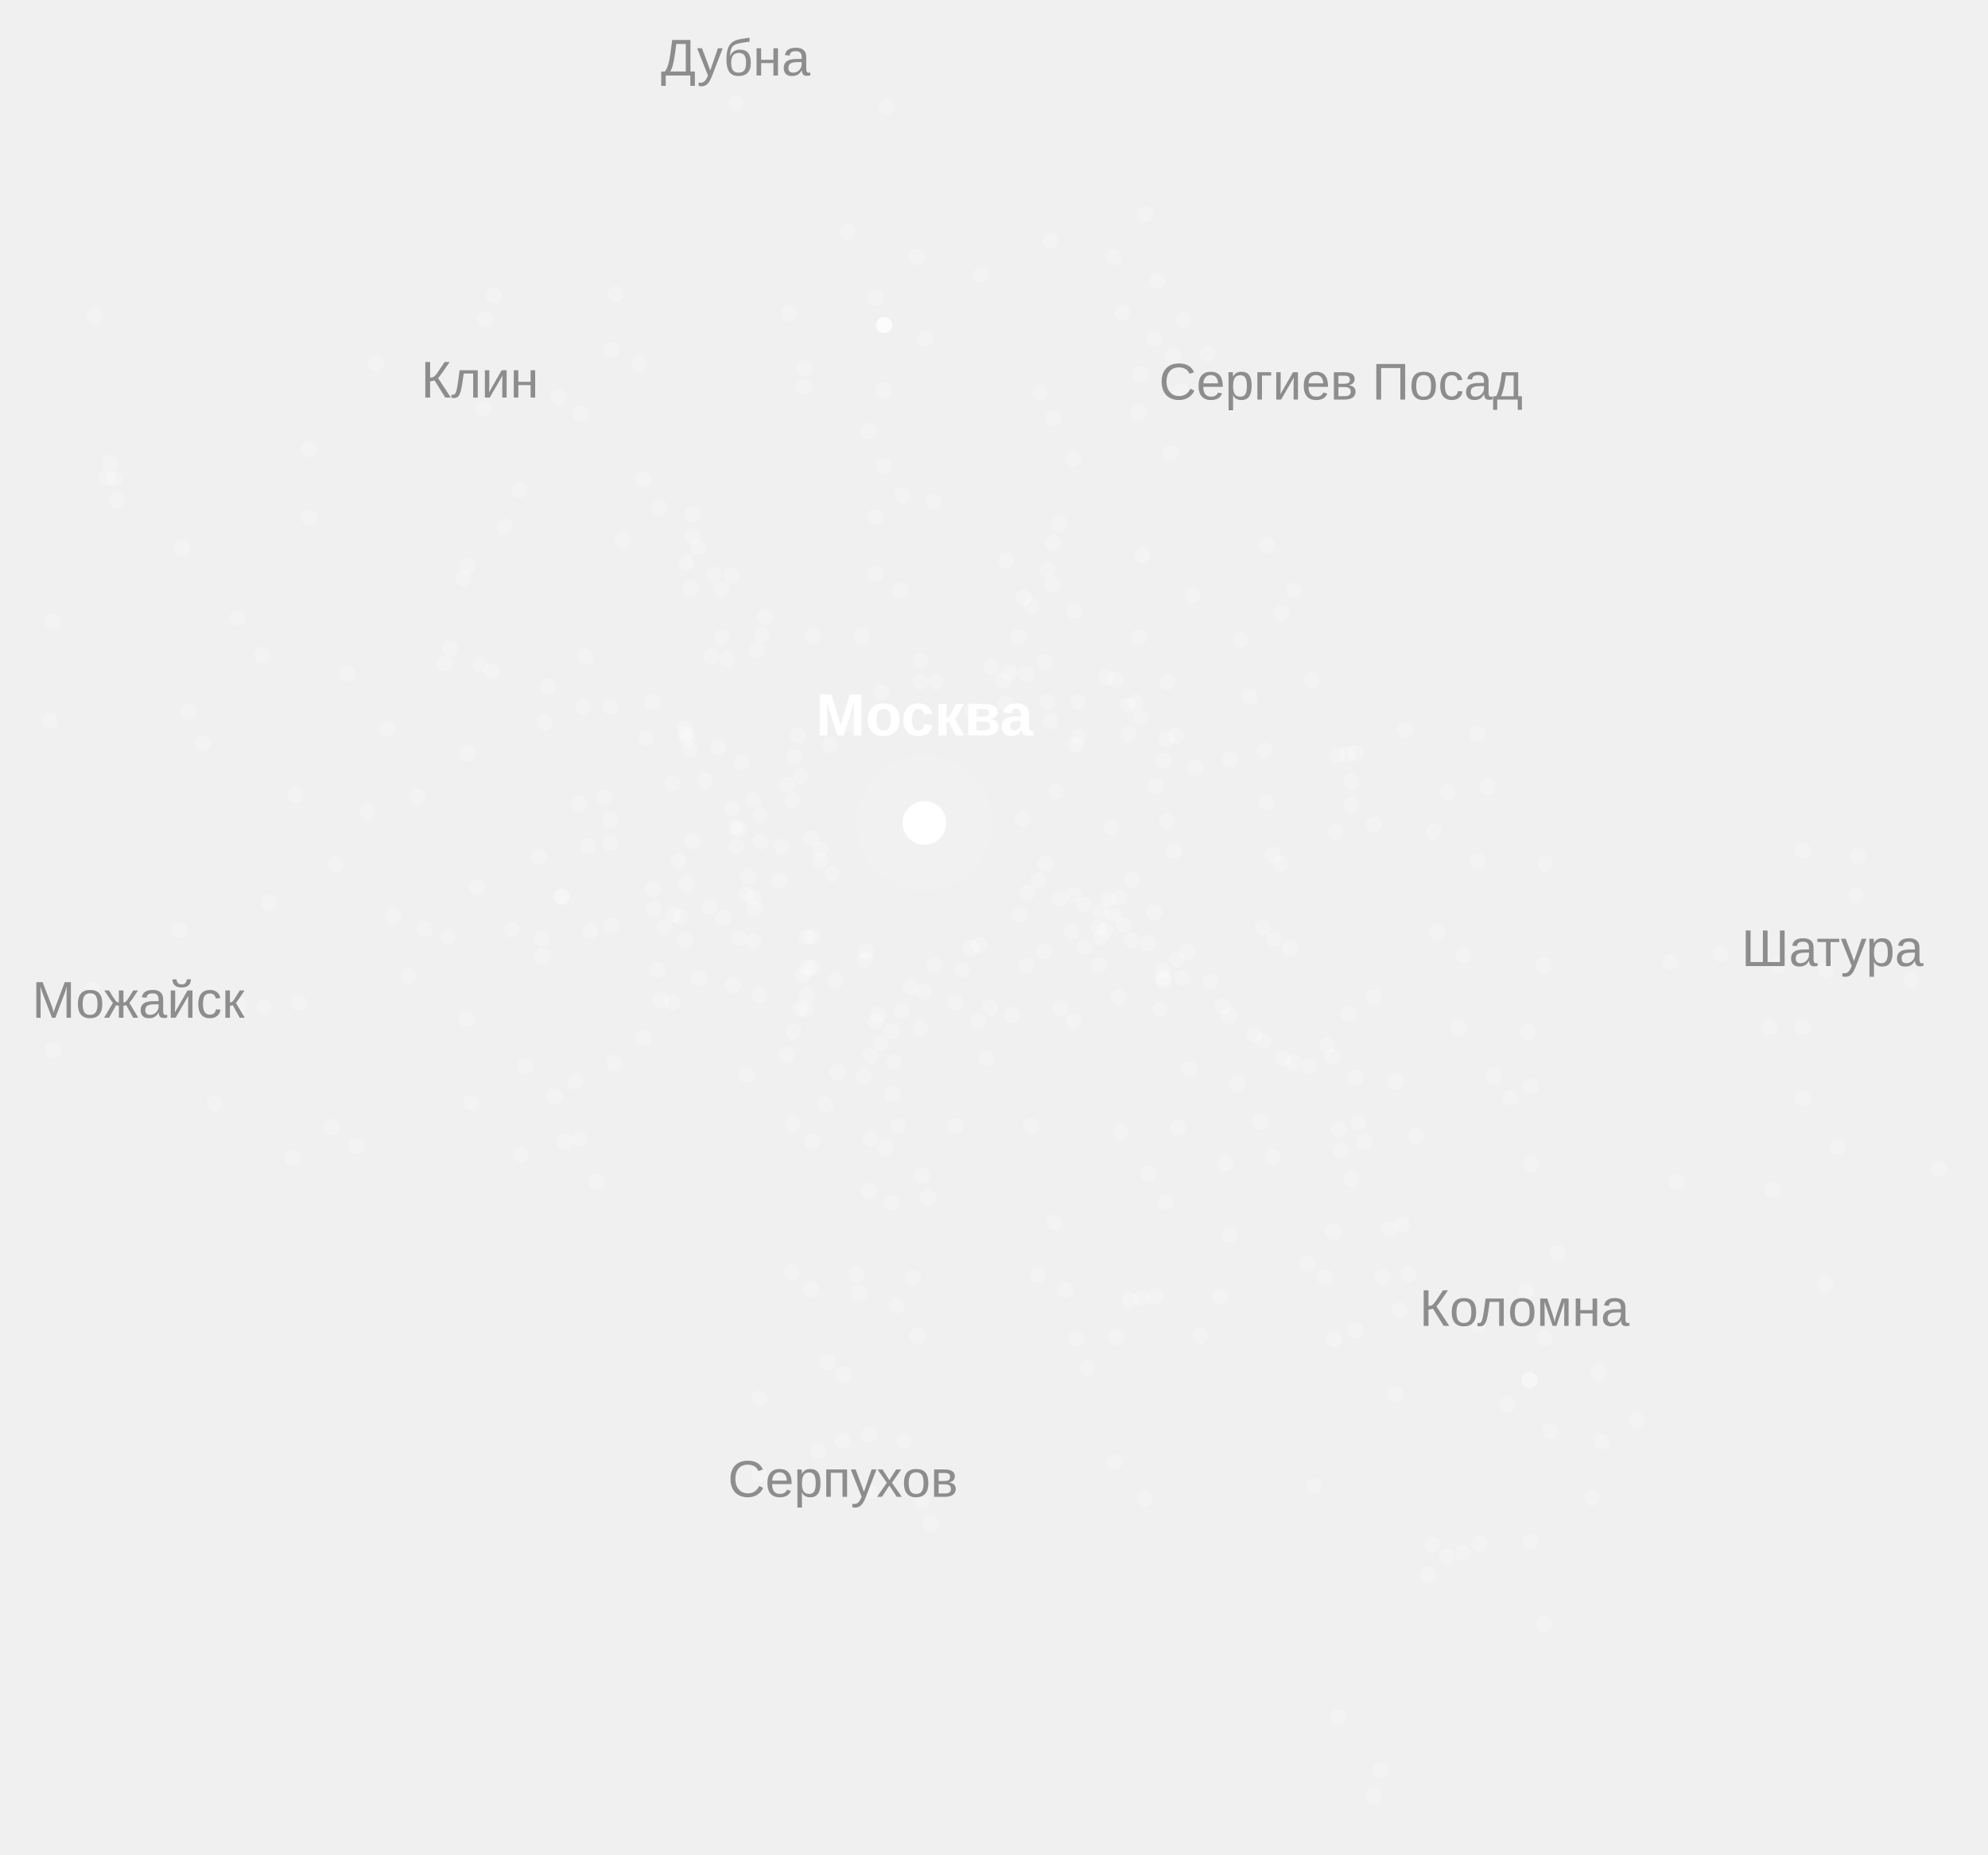
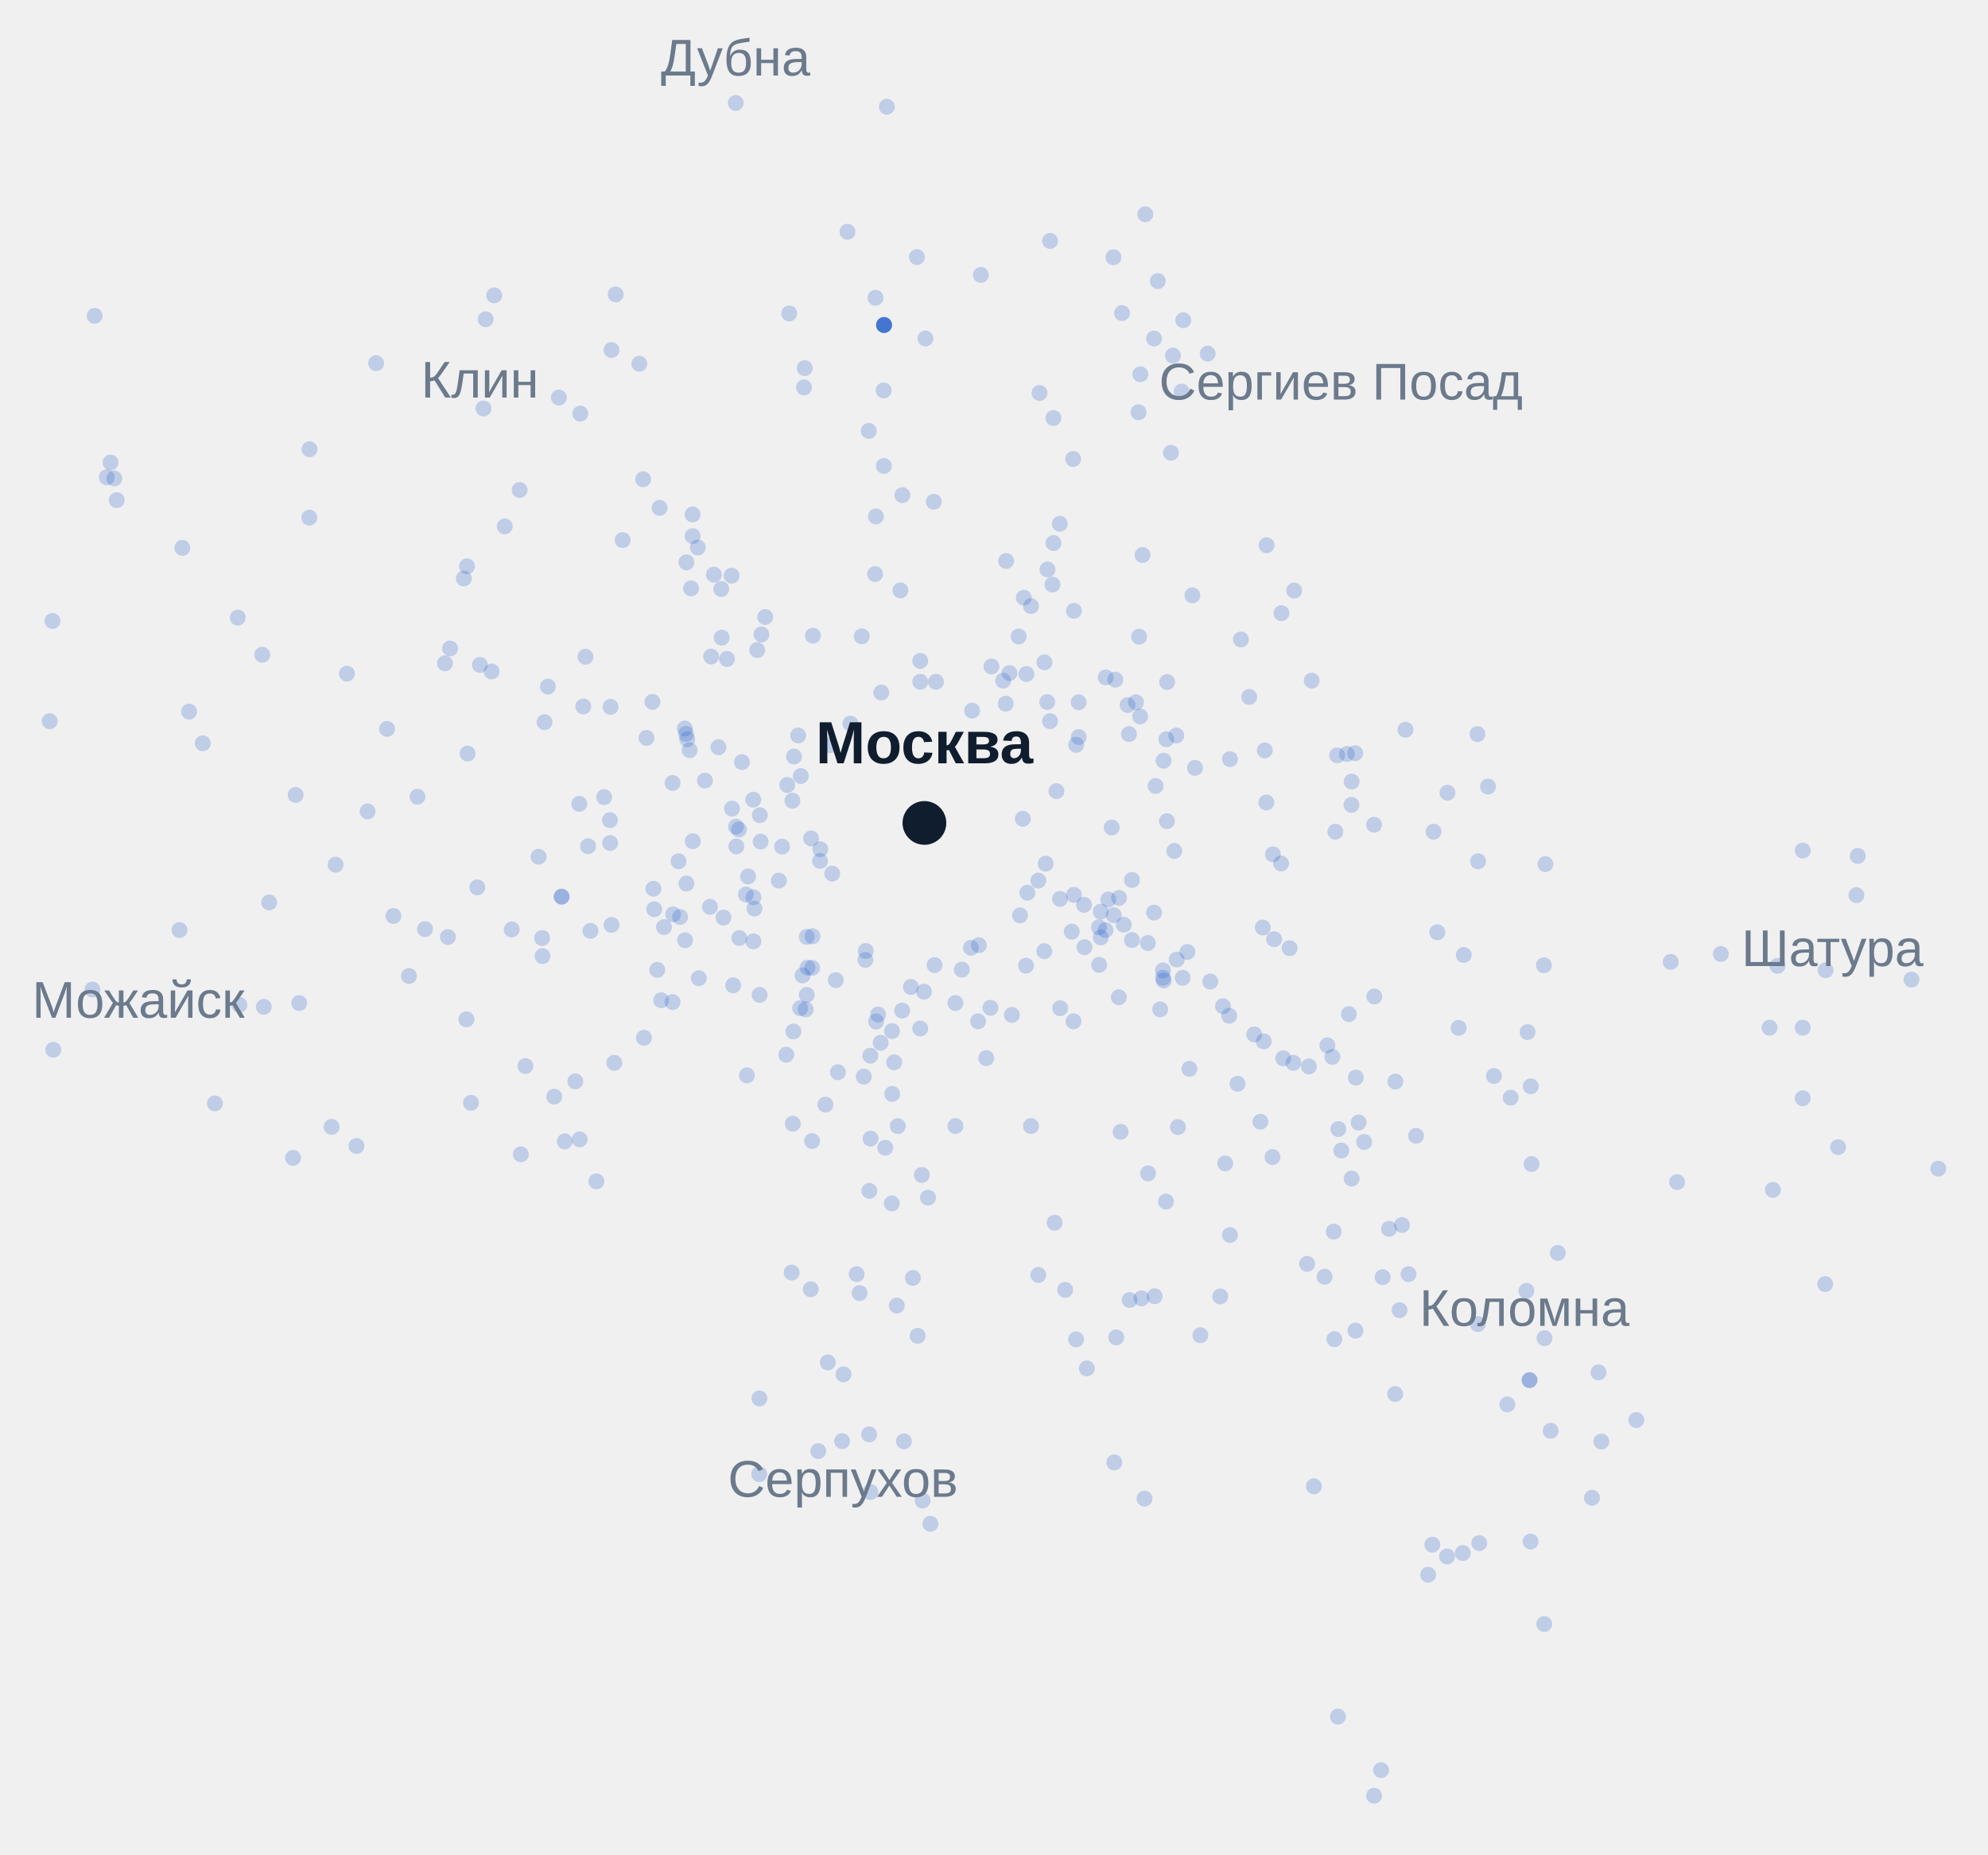
<svg xmlns="http://www.w3.org/2000/svg" viewBox="0 0 1000 933">
-   <g fill="#ffffff" fill-opacity=".22">
+   <g fill="#1556c8" fill-opacity=".22">
    <circle cx="464.8" cy="416.2" r="4" />
    <circle cx="398.8" cy="565.3" r="4" />
    <circle cx="405.3" cy="507.8" r="4" />
    <circle cx="420.4" cy="493.1" r="4" />
    <circle cx="435.5" cy="478.4" r="4" />
    <circle cx="443.0" cy="524.6" r="4" />
    <circle cx="380.9" cy="327.0" r="4" />
    <circle cx="448.7" cy="518.7" r="4" />
    <circle cx="309.0" cy="534.7" r="4" />
    <circle cx="408.5" cy="574.0" r="4" />
    <circle cx="371.9" cy="471.9" r="4" />
    <circle cx="435.3" cy="482.9" r="4" />
    <circle cx="395.5" cy="530.6" r="4" />
    <circle cx="415.2" cy="555.7" r="4" />
    <circle cx="406.2" cy="486.8" r="4" />
    <circle cx="379.0" cy="473.6" r="4" />
    <circle cx="403.7" cy="490.7" r="4" />
    <circle cx="408.7" cy="471.0" r="4" />
    <circle cx="441.7" cy="510.4" r="4" />
    <circle cx="368.8" cy="495.7" r="4" />
    <circle cx="405.8" cy="471.3" r="4" />
    <circle cx="405.8" cy="500.5" r="4" />
    <circle cx="440.7" cy="513.9" r="4" />
    <circle cx="382.1" cy="500.5" r="4" />
    <circle cx="402.5" cy="507.2" r="4" />
    <circle cx="399.1" cy="518.9" r="4" />
    <circle cx="408.5" cy="486.9" r="4" />
    <circle cx="375.7" cy="541.0" r="4" />
    <circle cx="421.5" cy="539.4" r="4" />
    <circle cx="453.8" cy="508.4" r="4" />
    <circle cx="323.9" cy="522.1" r="4" />
    <circle cx="776.6" cy="485.6" r="4" />
    <circle cx="701.8" cy="701.3" r="4" />
    <circle cx="531.4" cy="398.0" r="4" />
    <circle cx="671.2" cy="673.7" r="4" />
    <circle cx="672.6" cy="380.0" r="4" />
    <circle cx="587.0" cy="413.1" r="4" />
    <circle cx="659.8" cy="342.4" r="4" />
    <circle cx="677.5" cy="379.3" r="4" />
    <circle cx="636.2" cy="377.5" r="4" />
    <circle cx="651.0" cy="297.1" r="4" />
    <circle cx="601.1" cy="386.3" r="4" />
    <circle cx="618.7" cy="381.9" r="4" />
    <circle cx="581.3" cy="395.4" r="4" />
    <circle cx="644.6" cy="308.5" r="4" />
    <circle cx="590.7" cy="428.1" r="4" />
    <circle cx="628.4" cy="350.6" r="4" />
    <circle cx="598.3" cy="537.7" r="4" />
    <circle cx="526.0" cy="434.5" r="4" />
    <circle cx="461.2" cy="129.3" r="4" />
    <circle cx="166.8" cy="566.9" r="4" />
    <circle cx="376.3" cy="440.9" r="4" />
    <circle cx="119.6" cy="310.7" r="4" />
    <circle cx="102.0" cy="373.9" r="4" />
    <circle cx="95.1" cy="358.0" r="4" />
    <circle cx="174.5" cy="338.9" r="4" />
    <circle cx="155.7" cy="226.0" r="4" />
    <circle cx="155.6" cy="260.4" r="4" />
    <circle cx="131.9" cy="329.4" r="4" />
    <circle cx="91.7" cy="275.6" r="4" />
    <circle cx="670.2" cy="531.7" r="4" />
    <circle cx="701.9" cy="544.1" r="4" />
    <circle cx="658.4" cy="536.5" r="4" />
    <circle cx="667.7" cy="525.9" r="4" />
    <circle cx="650.6" cy="534.7" r="4" />
    <circle cx="682.0" cy="542.1" r="4" />
    <circle cx="645.5" cy="532.4" r="4" />
    <circle cx="635.7" cy="523.9" r="4" />
    <circle cx="686.2" cy="574.5" r="4" />
    <circle cx="678.5" cy="510.2" r="4" />
    <circle cx="679.9" cy="592.9" r="4" />
    <circle cx="674.7" cy="578.8" r="4" />
    <circle cx="712.3" cy="571.4" r="4" />
    <circle cx="630.9" cy="520.4" r="4" />
    <circle cx="683.4" cy="564.7" r="4" />
    <circle cx="223.8" cy="333.7" r="4" />
    <circle cx="644.4" cy="434.4" r="4" />
    <circle cx="777.4" cy="434.7" r="4" />
    <circle cx="723.0" cy="469.0" r="4" />
    <circle cx="728.1" cy="398.8" r="4" />
    <circle cx="404.4" cy="194.9" r="4" />
    <circle cx="444.6" cy="234.4" r="4" />
    <circle cx="444.5" cy="196.4" r="4" />
    <circle cx="453.9" cy="249.1" r="4" />
    <circle cx="440.6" cy="259.8" r="4" />
    <circle cx="440.4" cy="149.8" r="4" />
    <circle cx="397.0" cy="157.7" r="4" />
    <circle cx="440.2" cy="288.8" r="4" />
    <circle cx="469.7" cy="252.4" r="4" />
    <circle cx="404.8" cy="185.2" r="4" />
    <circle cx="493.4" cy="138.3" r="4" />
    <circle cx="444.7" cy="163.5" r="4" />
    <circle cx="444.7" cy="163.5" r="4" />
    <circle cx="444.7" cy="163.5" r="4" />
    <circle cx="444.7" cy="163.5" r="4" />
    <circle cx="444.7" cy="163.5" r="4" />
    <circle cx="444.7" cy="163.5" r="4" />
    <circle cx="465.5" cy="170.3" r="4" />
    <circle cx="437.0" cy="216.8" r="4" />
    <circle cx="443.3" cy="348.4" r="4" />
    <circle cx="496.1" cy="532.3" r="4" />
    <circle cx="721.1" cy="418.4" r="4" />
    <circle cx="370.1" cy="51.8" r="4" />
    <circle cx="759.9" cy="552.2" r="4" />
    <circle cx="770.4" cy="585.6" r="4" />
    <circle cx="751.5" cy="541.3" r="4" />
    <circle cx="843.6" cy="594.7" r="4" />
    <circle cx="783.6" cy="630.3" r="4" />
    <circle cx="770.0" cy="546.5" r="4" />
    <circle cx="768.4" cy="519.2" r="4" />
    <circle cx="569.4" cy="472.9" r="4" />
    <circle cx="291.6" cy="573.2" r="4" />
    <circle cx="426.3" cy="116.6" r="4" />
    <circle cx="735.8" cy="781.3" r="4" />
    <circle cx="727.9" cy="783.0" r="4" />
    <circle cx="776.8" cy="817.0" r="4" />
    <circle cx="769.9" cy="775.5" r="4" />
    <circle cx="720.5" cy="777.1" r="4" />
    <circle cx="744.1" cy="776.3" r="4" />
    <circle cx="718.4" cy="792.2" r="4" />
    <circle cx="767.8" cy="649.4" r="4" />
    <circle cx="306.9" cy="424.1" r="4" />
    <circle cx="567.9" cy="369.3" r="4" />
    <circle cx="291.4" cy="404.4" r="4" />
    <circle cx="733.7" cy="517.1" r="4" />
    <circle cx="328.2" cy="353.1" r="4" />
    <circle cx="294.5" cy="330.4" r="4" />
    <circle cx="275.6" cy="345.4" r="4" />
    <circle cx="361.4" cy="375.9" r="4" />
    <circle cx="307.1" cy="355.6" r="4" />
    <circle cx="273.9" cy="363.3" r="4" />
    <circle cx="247.3" cy="337.8" r="4" />
    <circle cx="226.4" cy="326.2" r="4" />
    <circle cx="235.2" cy="379.1" r="4" />
    <circle cx="354.6" cy="392.7" r="4" />
    <circle cx="325.2" cy="371.2" r="4" />
    <circle cx="293.4" cy="355.4" r="4" />
    <circle cx="338.3" cy="393.9" r="4" />
    <circle cx="346.9" cy="377.4" r="4" />
    <circle cx="241.4" cy="334.5" r="4" />
    <circle cx="344.5" cy="366.5" r="4" />
    <circle cx="345.7" cy="371.9" r="4" />
    <circle cx="345.1" cy="369.2" r="4" />
    <circle cx="575.7" cy="753.9" r="4" />
    <circle cx="291.9" cy="208.1" r="4" />
    <circle cx="189.2" cy="182.7" r="4" />
    <circle cx="243.2" cy="205.5" r="4" />
    <circle cx="321.6" cy="183.0" r="4" />
    <circle cx="281.1" cy="200.0" r="4" />
    <circle cx="261.4" cy="246.5" r="4" />
    <circle cx="234.9" cy="284.9" r="4" />
    <circle cx="233.3" cy="291.0" r="4" />
    <circle cx="244.3" cy="160.6" r="4" />
    <circle cx="309.7" cy="148.1" r="4" />
    <circle cx="248.6" cy="148.6" r="4" />
    <circle cx="307.6" cy="176.1" r="4" />
    <circle cx="704.0" cy="659.1" r="4" />
    <circle cx="673.2" cy="568.0" r="4" />
    <circle cx="505.9" cy="354.0" r="4" />
    <circle cx="591.7" cy="370.0" r="4" />
    <circle cx="516.8" cy="449.1" r="4" />
    <circle cx="398.6" cy="402.8" r="4" />
    <circle cx="382.2" cy="410.1" r="4" />
    <circle cx="378.9" cy="402.3" r="4" />
    <circle cx="368.2" cy="406.8" r="4" />
    <circle cx="402.8" cy="390.4" r="4" />
    <circle cx="370.2" cy="415.9" r="4" />
    <circle cx="373.2" cy="383.4" r="4" />
    <circle cx="396.0" cy="394.9" r="4" />
    <circle cx="401.5" cy="370.0" r="4" />
    <circle cx="371.7" cy="417.3" r="4" />
    <circle cx="417.5" cy="374.9" r="4" />
    <circle cx="344.6" cy="473.0" r="4" />
    <circle cx="736.3" cy="480.4" r="4" />
    <circle cx="464.8" cy="498.9" r="4" />
    <circle cx="470.1" cy="485.5" r="4" />
    <circle cx="458.2" cy="496.5" r="4" />
    <circle cx="483.8" cy="487.8" r="4" />
    <circle cx="533.3" cy="507.2" r="4" />
    <circle cx="498.2" cy="507.0" r="4" />
    <circle cx="516.1" cy="485.8" r="4" />
    <circle cx="492.4" cy="475.5" r="4" />
    <circle cx="488.4" cy="476.8" r="4" />
    <circle cx="253.9" cy="264.8" r="4" />
    <circle cx="743.5" cy="433.3" r="4" />
    <circle cx="433.5" cy="320.1" r="4" />
    <circle cx="586.7" cy="371.9" r="4" />
    <circle cx="57.5" cy="240.7" r="4" />
    <circle cx="53.7" cy="240.1" r="4" />
    <circle cx="47.6" cy="158.9" r="4" />
    <circle cx="55.6" cy="232.7" r="4" />
    <circle cx="58.7" cy="251.6" r="4" />
    <circle cx="823.1" cy="714.4" r="4" />
    <circle cx="800.8" cy="753.5" r="4" />
    <circle cx="780.0" cy="719.8" r="4" />
    <circle cx="776.9" cy="673.2" r="4" />
    <circle cx="769.4" cy="694.3" r="4" />
    <circle cx="804.1" cy="690.4" r="4" />
    <circle cx="758.2" cy="706.5" r="4" />
    <circle cx="769.4" cy="694.3" r="4" />
    <circle cx="805.5" cy="725.2" r="4" />
    <circle cx="525.3" cy="478.5" r="4" />
    <circle cx="513.1" cy="460.5" r="4" />
    <circle cx="540.2" cy="450.2" r="4" />
    <circle cx="522.3" cy="443.0" r="4" />
    <circle cx="545.3" cy="455.2" r="4" />
    <circle cx="539.1" cy="468.7" r="4" />
    <circle cx="545.5" cy="476.5" r="4" />
    <circle cx="533.2" cy="452.2" r="4" />
    <circle cx="743.2" cy="369.3" r="4" />
    <circle cx="587.1" cy="343.1" r="4" />
    <circle cx="90.3" cy="467.9" r="4" />
    <circle cx="135.4" cy="454.0" r="4" />
    <circle cx="132.7" cy="506.5" r="4" />
    <circle cx="26.8" cy="528.1" r="4" />
    <circle cx="120.4" cy="505.5" r="4" />
    <circle cx="150.5" cy="504.6" r="4" />
    <circle cx="108.1" cy="555.1" r="4" />
    <circle cx="46.5" cy="497.8" r="4" />
    <circle cx="470.8" cy="343.0" r="4" />
    <circle cx="452.9" cy="297.0" r="4" />
    <circle cx="489.0" cy="357.5" r="4" />
    <circle cx="462.9" cy="343.0" r="4" />
    <circle cx="462.9" cy="332.5" r="4" />
    <circle cx="351.5" cy="492.1" r="4" />
    <circle cx="284.1" cy="574.2" r="4" />
    <circle cx="147.4" cy="582.5" r="4" />
    <circle cx="179.3" cy="576.5" r="4" />
    <circle cx="234.6" cy="512.8" r="4" />
    <circle cx="330.6" cy="487.9" r="4" />
    <circle cx="300.0" cy="594.3" r="4" />
    <circle cx="278.8" cy="551.7" r="4" />
    <circle cx="262.0" cy="580.7" r="4" />
    <circle cx="289.4" cy="544.0" r="4" />
    <circle cx="332.6" cy="503.2" r="4" />
    <circle cx="338.3" cy="504.1" r="4" />
    <circle cx="264.3" cy="536.3" r="4" />
    <circle cx="670.9" cy="619.6" r="4" />
    <circle cx="708.5" cy="641.0" r="4" />
    <circle cx="657.5" cy="635.8" r="4" />
    <circle cx="236.9" cy="554.8" r="4" />
    <circle cx="640.3" cy="429.8" r="4" />
    <circle cx="393.4" cy="425.9" r="4" />
    <circle cx="382.6" cy="423.4" r="4" />
    <circle cx="338.6" cy="460.0" r="4" />
    <circle cx="379.0" cy="451.4" r="4" />
    <circle cx="334.0" cy="466.4" r="4" />
    <circle cx="370.4" cy="425.8" r="4" />
    <circle cx="306.8" cy="412.6" r="4" />
    <circle cx="270.9" cy="431.0" r="4" />
    <circle cx="295.8" cy="425.7" r="4" />
    <circle cx="303.9" cy="401.0" r="4" />
    <circle cx="357.1" cy="456.2" r="4" />
    <circle cx="363.9" cy="461.6" r="4" />
    <circle cx="375.2" cy="450.0" r="4" />
    <circle cx="418.6" cy="439.5" r="4" />
    <circle cx="329.1" cy="457.4" r="4" />
    <circle cx="328.7" cy="447.1" r="4" />
    <circle cx="272.9" cy="481.0" r="4" />
    <circle cx="379.5" cy="457.1" r="4" />
    <circle cx="342.1" cy="461.3" r="4" />
    <circle cx="345.3" cy="444.5" r="4" />
    <circle cx="412.6" cy="427.2" r="4" />
    <circle cx="257.4" cy="467.6" r="4" />
    <circle cx="282.5" cy="451.1" r="4" />
    <circle cx="272.7" cy="471.9" r="4" />
    <circle cx="282.5" cy="451.1" r="4" />
    <circle cx="412.5" cy="433.1" r="4" />
    <circle cx="391.8" cy="443.0" r="4" />
    <circle cx="408.0" cy="421.8" r="4" />
    <circle cx="341.3" cy="433.3" r="4" />
    <circle cx="348.5" cy="423.2" r="4" />
    <circle cx="297.0" cy="468.3" r="4" />
    <circle cx="307.6" cy="465.3" r="4" />
    <circle cx="660.9" cy="747.7" r="4" />
    <circle cx="748.5" cy="395.7" r="4" />
    <circle cx="679.9" cy="393.2" r="4" />
    <circle cx="691.2" cy="414.9" r="4" />
    <circle cx="681.7" cy="378.9" r="4" />
    <circle cx="679.8" cy="404.9" r="4" />
    <circle cx="671.7" cy="418.4" r="4" />
    <circle cx="681.8" cy="669.4" r="4" />
    <circle cx="705.2" cy="616.3" r="4" />
    <circle cx="743.4" cy="666.1" r="4" />
    <circle cx="462.9" cy="517.4" r="4" />
    <circle cx="437.8" cy="531.1" r="4" />
    <circle cx="448.8" cy="550.3" r="4" />
    <circle cx="434.5" cy="541.6" r="4" />
    <circle cx="445.3" cy="577.4" r="4" />
    <circle cx="437.9" cy="572.8" r="4" />
    <circle cx="449.8" cy="534.4" r="4" />
    <circle cx="451.6" cy="566.5" r="4" />
    <circle cx="480.6" cy="504.6" r="4" />
    <circle cx="567.2" cy="354.7" r="4" />
    <circle cx="480.6" cy="566.5" r="4" />
    <circle cx="666.3" cy="642.3" r="4" />
    <circle cx="381.9" cy="741.6" r="4" />
    <circle cx="518.6" cy="566.5" r="4" />
    <circle cx="533.1" cy="263.5" r="4" />
    <circle cx="518.6" cy="304.9" r="4" />
    <circle cx="506.1" cy="282.2" r="4" />
    <circle cx="526.9" cy="286.5" r="4" />
    <circle cx="525.4" cy="333.2" r="4" />
    <circle cx="574.7" cy="279.2" r="4" />
    <circle cx="529.4" cy="294.1" r="4" />
    <circle cx="515.0" cy="300.7" r="4" />
    <circle cx="512.4" cy="320.2" r="4" />
    <circle cx="529.9" cy="273.2" r="4" />
    <circle cx="516.3" cy="339.1" r="4" />
    <circle cx="507.8" cy="338.6" r="4" />
    <circle cx="504.6" cy="342.4" r="4" />
    <circle cx="540.2" cy="307.3" r="4" />
    <circle cx="498.7" cy="335.3" r="4" />
    <circle cx="464.1" cy="754.9" r="4" />
    <circle cx="695.5" cy="642.5" r="4" />
    <circle cx="560.2" cy="460.4" r="4" />
    <circle cx="556.1" cy="467.9" r="4" />
    <circle cx="552.8" cy="466.5" r="4" />
    <circle cx="553.7" cy="471.6" r="4" />
    <circle cx="562.9" cy="451.7" r="4" />
    <circle cx="569.4" cy="442.7" r="4" />
    <circle cx="563.7" cy="569.4" r="4" />
    <circle cx="635.2" cy="466.6" r="4" />
    <circle cx="640.9" cy="472.5" r="4" />
    <circle cx="597.3" cy="478.9" r="4" />
    <circle cx="585.4" cy="493.3" r="4" />
    <circle cx="594.9" cy="491.9" r="4" />
    <circle cx="585.0" cy="488.2" r="4" />
    <circle cx="585.0" cy="491.9" r="4" />
    <circle cx="565.3" cy="465.2" r="4" />
    <circle cx="540.0" cy="513.8" r="4" />
    <circle cx="577.4" cy="474.4" r="4" />
    <circle cx="615.2" cy="506.2" r="4" />
    <circle cx="618.3" cy="511.0" r="4" />
    <circle cx="592.5" cy="567.0" r="4" />
    <circle cx="577.5" cy="590.3" r="4" />
    <circle cx="648.7" cy="477.0" r="4" />
    <circle cx="591.9" cy="482.7" r="4" />
    <circle cx="557.5" cy="452.5" r="4" />
    <circle cx="622.5" cy="545.2" r="4" />
    <circle cx="608.8" cy="493.8" r="4" />
    <circle cx="562.8" cy="501.7" r="4" />
    <circle cx="583.6" cy="507.8" r="4" />
    <circle cx="553.7" cy="458.6" r="4" />
    <circle cx="640.1" cy="582.1" r="4" />
    <circle cx="634.0" cy="564.3" r="4" />
    <circle cx="580.5" cy="459.1" r="4" />
    <circle cx="552.9" cy="485.4" r="4" />
    <circle cx="514.5" cy="411.9" r="4" />
    <circle cx="933.8" cy="450.3" r="4" />
    <circle cx="148.7" cy="399.9" r="4" />
    <circle cx="205.7" cy="491.0" r="4" />
    <circle cx="213.8" cy="467.4" r="4" />
    <circle cx="240.1" cy="446.4" r="4" />
    <circle cx="197.9" cy="460.8" r="4" />
    <circle cx="184.9" cy="408.2" r="4" />
    <circle cx="194.7" cy="366.7" r="4" />
    <circle cx="168.8" cy="435.0" r="4" />
    <circle cx="225.3" cy="471.4" r="4" />
    <circle cx="210.0" cy="400.8" r="4" />
    <circle cx="573.5" cy="360.4" r="4" />
    <circle cx="399.4" cy="380.6" r="4" />
    <circle cx="594.4" cy="197.0" r="4" />
    <circle cx="607.5" cy="177.9" r="4" />
    <circle cx="590.0" cy="178.9" r="4" />
    <circle cx="582.4" cy="141.4" r="4" />
    <circle cx="522.9" cy="197.7" r="4" />
    <circle cx="529.9" cy="210.3" r="4" />
    <circle cx="595.2" cy="161.1" r="4" />
    <circle cx="589.0" cy="227.8" r="4" />
    <circle cx="580.5" cy="170.3" r="4" />
    <circle cx="564.4" cy="157.5" r="4" />
    <circle cx="576.1" cy="107.8" r="4" />
    <circle cx="572.7" cy="207.4" r="4" />
    <circle cx="573.6" cy="188.3" r="4" />
    <circle cx="539.8" cy="230.9" r="4" />
    <circle cx="528.2" cy="121.2" r="4" />
    <circle cx="560.1" cy="129.4" r="4" />
    <circle cx="528.2" cy="362.8" r="4" />
    <circle cx="694.7" cy="890.5" r="4" />
    <circle cx="25.0" cy="362.8" r="4" />
    <circle cx="423.6" cy="725.0" r="4" />
    <circle cx="424.3" cy="691.4" r="4" />
    <circle cx="437.2" cy="721.6" r="4" />
    <circle cx="454.7" cy="725.1" r="4" />
    <circle cx="411.6" cy="730.0" r="4" />
    <circle cx="468.0" cy="766.6" r="4" />
    <circle cx="437.8" cy="750.6" r="4" />
    <circle cx="382.0" cy="703.5" r="4" />
    <circle cx="416.4" cy="685.4" r="4" />
    <circle cx="691.3" cy="501.3" r="4" />
    <circle cx="363.0" cy="320.8" r="4" />
    <circle cx="365.7" cy="331.5" r="4" />
    <circle cx="357.7" cy="330.3" r="4" />
    <circle cx="313.2" cy="271.7" r="4" />
    <circle cx="408.9" cy="319.8" r="4" />
    <circle cx="384.9" cy="310.4" r="4" />
    <circle cx="345.3" cy="282.9" r="4" />
    <circle cx="359.1" cy="289.1" r="4" />
    <circle cx="368.0" cy="289.6" r="4" />
    <circle cx="351.0" cy="275.4" r="4" />
    <circle cx="362.8" cy="296.3" r="4" />
    <circle cx="347.6" cy="296.0" r="4" />
    <circle cx="348.4" cy="258.8" r="4" />
    <circle cx="383.0" cy="319.2" r="4" />
    <circle cx="348.4" cy="269.7" r="4" />
    <circle cx="323.5" cy="241.1" r="4" />
    <circle cx="331.8" cy="255.5" r="4" />
    <circle cx="613.8" cy="652.2" r="4" />
    <circle cx="574.2" cy="653.2" r="4" />
    <circle cx="586.5" cy="604.5" r="4" />
    <circle cx="568.2" cy="654.0" r="4" />
    <circle cx="546.7" cy="688.4" r="4" />
    <circle cx="561.5" cy="672.8" r="4" />
    <circle cx="603.8" cy="671.7" r="4" />
    <circle cx="580.8" cy="652.1" r="4" />
    <circle cx="618.7" cy="621.3" r="4" />
    <circle cx="535.8" cy="648.9" r="4" />
    <circle cx="616.3" cy="585.3" r="4" />
    <circle cx="560.5" cy="735.7" r="4" />
    <circle cx="530.5" cy="615.1" r="4" />
    <circle cx="522.3" cy="641.4" r="4" />
    <circle cx="541.3" cy="673.8" r="4" />
    <circle cx="446.1" cy="53.7" r="4" />
    <circle cx="673.0" cy="863.6" r="4" />
    <circle cx="691.2" cy="903.4" r="4" />
    <circle cx="556.2" cy="340.8" r="4" />
    <circle cx="427.8" cy="364.0" r="4" />
    <circle cx="698.7" cy="618.2" r="4" />
    <circle cx="624.2" cy="321.7" r="4" />
    <circle cx="459.2" cy="642.9" r="4" />
    <circle cx="398.2" cy="640.2" r="4" />
    <circle cx="407.8" cy="648.6" r="4" />
    <circle cx="451.1" cy="656.8" r="4" />
    <circle cx="448.6" cy="605.4" r="4" />
    <circle cx="432.4" cy="650.5" r="4" />
    <circle cx="463.7" cy="591.1" r="4" />
    <circle cx="461.6" cy="672.0" r="4" />
    <circle cx="437.3" cy="599.1" r="4" />
    <circle cx="466.8" cy="602.5" r="4" />
    <circle cx="430.9" cy="641.0" r="4" />
    <circle cx="509.0" cy="510.6" r="4" />
    <circle cx="559.2" cy="416.3" r="4" />
    <circle cx="934.5" cy="430.6" r="4" />
    <circle cx="924.6" cy="577.1" r="4" />
    <circle cx="894.1" cy="485.9" r="4" />
    <circle cx="906.8" cy="427.9" r="4" />
    <circle cx="890.1" cy="517.0" r="4" />
    <circle cx="906.8" cy="517.0" r="4" />
    <circle cx="906.8" cy="552.5" r="4" />
    <circle cx="975.0" cy="587.9" r="4" />
    <circle cx="918.1" cy="646.0" r="4" />
    <circle cx="891.8" cy="598.6" r="4" />
    <circle cx="918.3" cy="488.1" r="4" />
    <circle cx="961.5" cy="492.8" r="4" />
    <circle cx="865.6" cy="479.9" r="4" />
    <circle cx="840.4" cy="483.9" r="4" />
    <circle cx="26.4" cy="312.4" r="4" />
    <circle cx="561.0" cy="341.9" r="4" />
    <circle cx="526.8" cy="353.2" r="4" />
    <circle cx="541.3" cy="374.7" r="4" />
    <circle cx="542.6" cy="370.8" r="4" />
    <circle cx="585.3" cy="382.7" r="4" />
    <circle cx="599.8" cy="299.5" r="4" />
    <circle cx="573.0" cy="320.3" r="4" />
    <circle cx="637.1" cy="274.3" r="4" />
    <circle cx="542.6" cy="353.3" r="4" />
    <circle cx="707.0" cy="367.1" r="4" />
    <circle cx="637.0" cy="403.7" r="4" />
    <circle cx="571.4" cy="353.3" r="4" />
    <circle cx="492.0" cy="513.8" r="4" />
  </g>
-   <circle cx="465" cy="414" r="34" fill="#ffffff" fill-opacity=".07" />
-   <circle cx="465" cy="414" r="11" fill="#ffffff" />
-   <g font-family="Arial,sans-serif" font-size="26" fill="#8d8d8d">
+   <circle cx="465" cy="414" r="11" fill="#0f1d2e" />
+   <g font-family="Arial,sans-serif" font-size="26" fill="#6b7a8c">
    <text x="370" y="38" text-anchor="middle">Дубна</text>
    <text x="271" y="200" text-anchor="end">Клин</text>
    <text x="583" y="201" text-anchor="start">Сергиев Посад</text>
    <text x="123" y="512" text-anchor="end">Можайск</text>
    <text x="876" y="486" text-anchor="start">Шатура</text>
    <text x="714" y="667" text-anchor="start">Коломна</text>
    <text x="424" y="753" text-anchor="middle">Серпухов</text>
  </g>
-   <text x="465" y="370" font-family="Arial,sans-serif" font-size="30" font-weight="700" fill="#ffffff" text-anchor="middle">Москва</text>
+   <text x="465" y="384" font-family="Arial,sans-serif" font-size="30" font-weight="700" fill="#0f1d2e" text-anchor="middle">Москва</text>
</svg>
